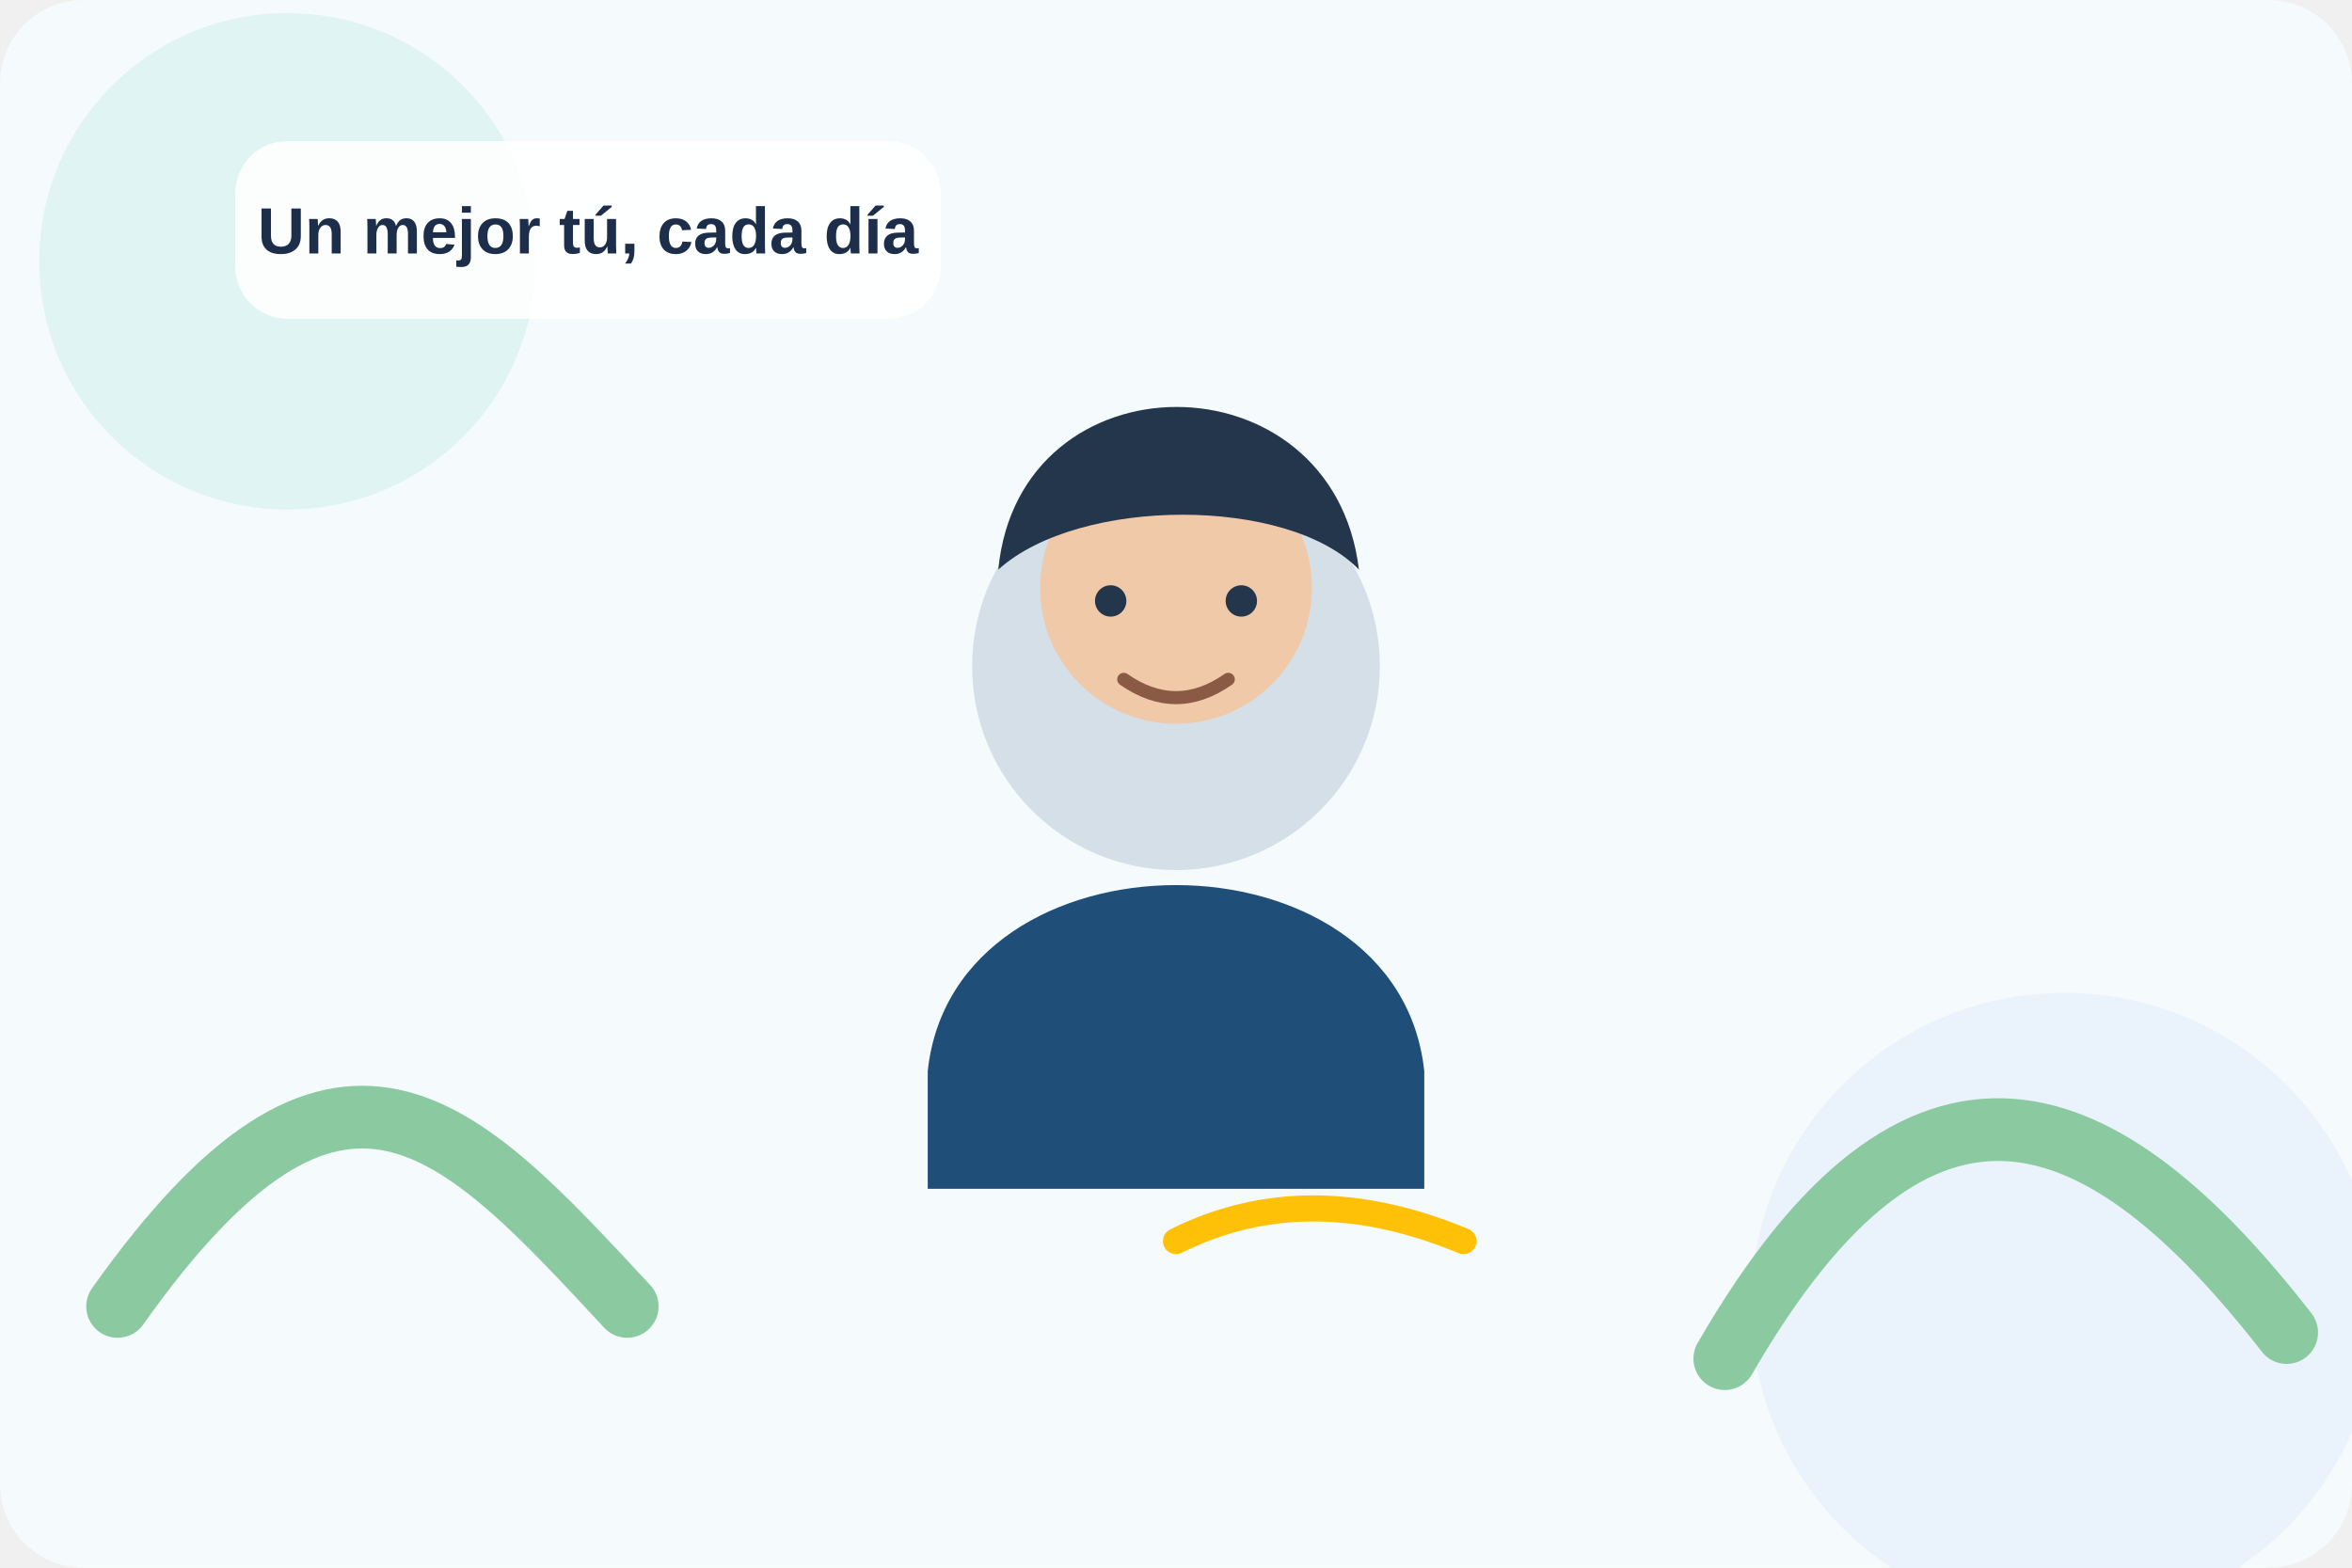
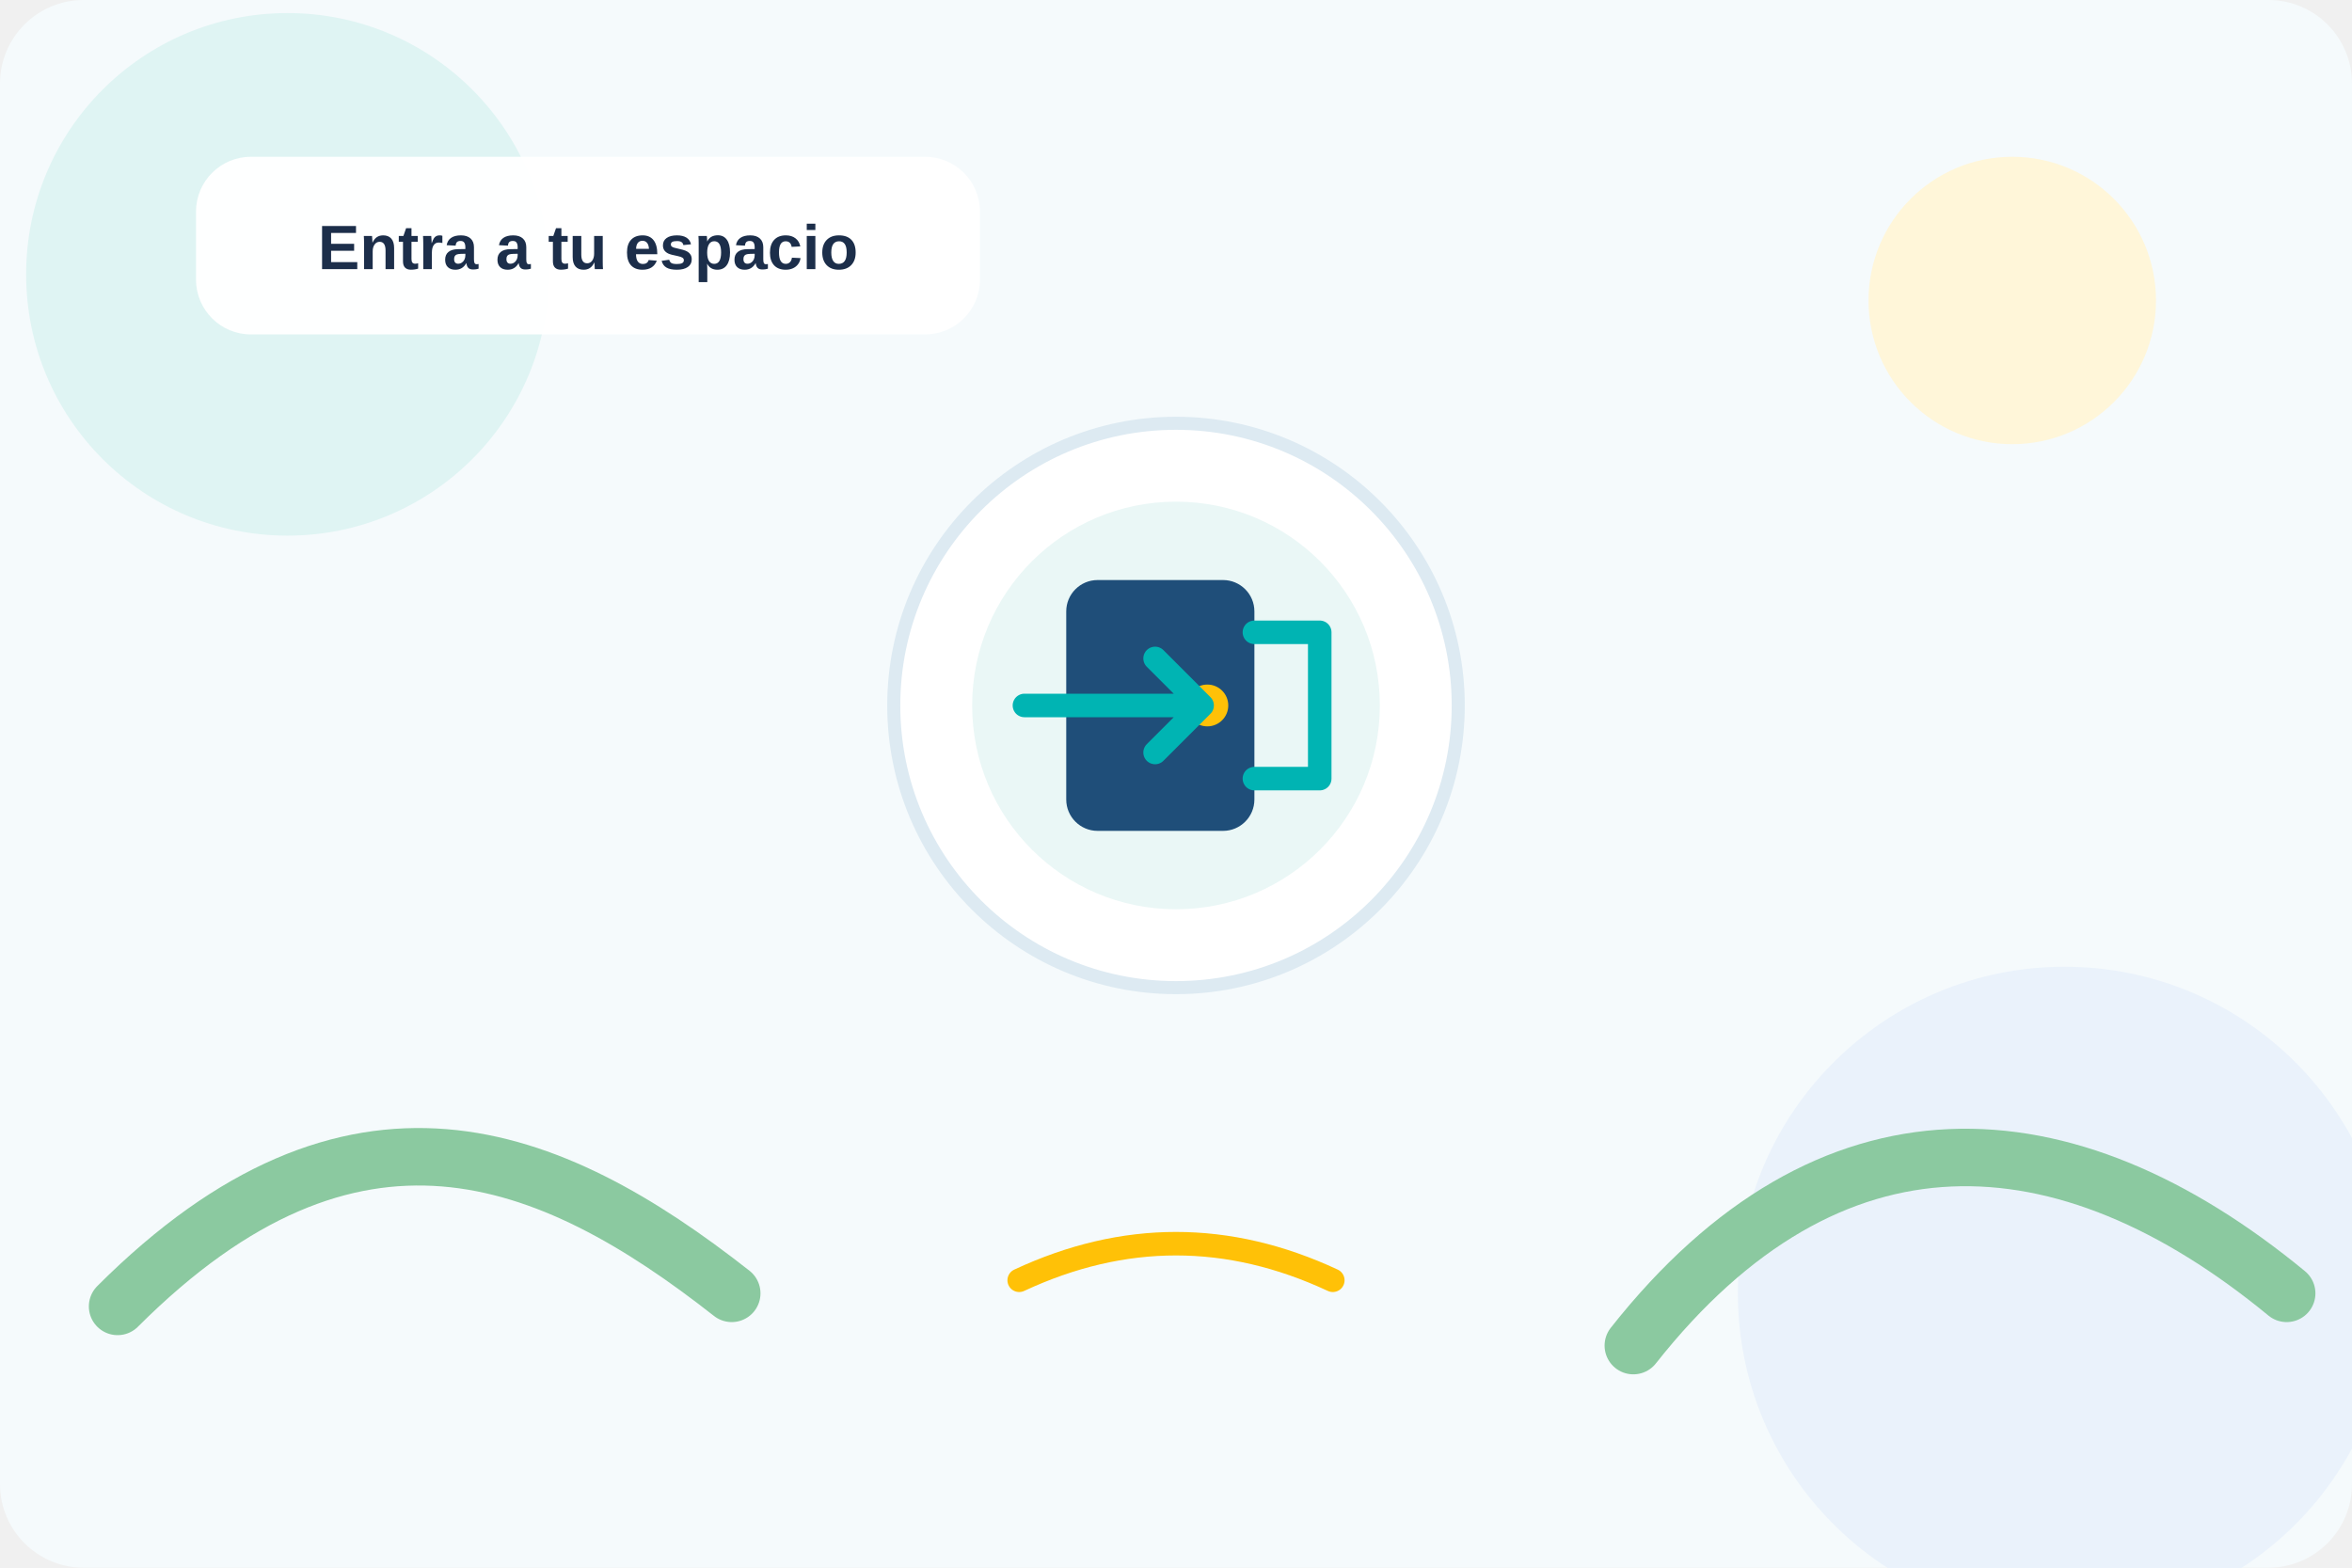
- <svg xmlns="http://www.w3.org/2000/svg" width="900" height="600" viewBox="0 0 900 600">
+ <svg xmlns="http://www.w3.org/2000/svg" width="900" height="600" viewBox="0 0 900 600" role="img" aria-labelledby="title desc">
  <rect width="900" height="600" rx="32" fill="#F5FAFC" />
-   <circle cx="110" cy="100" r="95" fill="#DFF4F3" />
-   <circle cx="790" cy="500" r="120" fill="#EAF2FB" />
-   <path d="M45 500 C130 380 175 430 240 500 M660 520 C735 390 805 420 875 510" fill="none" stroke="#8BC9A0" stroke-width="24" stroke-linecap="round" />
-   <circle cx="450" cy="255" r="78" fill="#1F4E79" opacity=".16" />
-   <circle cx="450" cy="225" r="52" fill="#F0C9A8" />
-   <path d="M382 218 C390 135 510 135 520 218 C493 190 413 190 382 218Z" fill="#24364B" />
-   <path d="M355 410 C365 315 535 315 545 410 L545 455 L355 455Z" fill="#1F4E79" />
-   <circle cx="425" cy="230" r="6" fill="#24364B" />
-   <circle cx="475" cy="230" r="6" fill="#24364B" />
-   <path d="M430 260 Q450 274 470 260" fill="none" stroke="#8A5A44" stroke-width="5" stroke-linecap="round" />
-   <rect x="90" y="54" width="270" height="68" rx="20" fill="#FFFFFF" opacity=".9" />
-   <text x="225" y="97" text-anchor="middle" font-family="Arial,sans-serif" font-size="25" font-weight="700" fill="#1C2E4A">Un mejor tú, cada día</text>
-   <path d="M450 475 Q500 450 560 475" fill="none" stroke="#FFC107" stroke-width="10" stroke-linecap="round" />
+   <circle cx="110" cy="105" r="100" fill="#DFF4F3" />
+   <circle cx="790" cy="495" r="125" fill="#EAF2FB" />
+   <circle cx="770" cy="115" r="55" fill="#FFF6D9" />
+   <path d="M45 500 C135 410 210 440 280 495" fill="none" stroke="#8BC9A0" stroke-width="22" stroke-linecap="round" />
+   <path d="M625 515 C700 420 790 425 875 495" fill="none" stroke="#8BC9A0" stroke-width="22" stroke-linecap="round" />
+   <rect x="75" y="60" width="300" height="68" rx="21" fill="#FFFFFF" opacity=".96" />
+   <text x="225" y="103" text-anchor="middle" font-family="Poppins,Arial,sans-serif" font-size="24" font-weight="700" fill="#1C2E4A">Entra a tu espacio</text>
+   <g transform="translate(450 270)">
+     <circle r="108" fill="#FFFFFF" stroke="#DDEAF2" stroke-width="5" />
+     <circle r="78" fill="#EAF7F6" />
+     <rect x="-42" y="-48" width="72" height="96" rx="12" fill="#1F4E79" />
+     <path d="M30 -28 H55 V28 H30" fill="none" stroke="#00B4B3" stroke-width="9" stroke-linecap="round" stroke-linejoin="round" />
+     <circle cx="12" cy="0" r="8" fill="#FFC107" />
+     <path d="M-58 0 H8 M-8 -18 L10 0 -8 18" fill="none" stroke="#00B4B3" stroke-width="9" stroke-linecap="round" stroke-linejoin="round" />
+   </g>
+   <path d="M390 490 Q450 462 510 490" fill="none" stroke="#FFC107" stroke-width="9" stroke-linecap="round" />
</svg>
